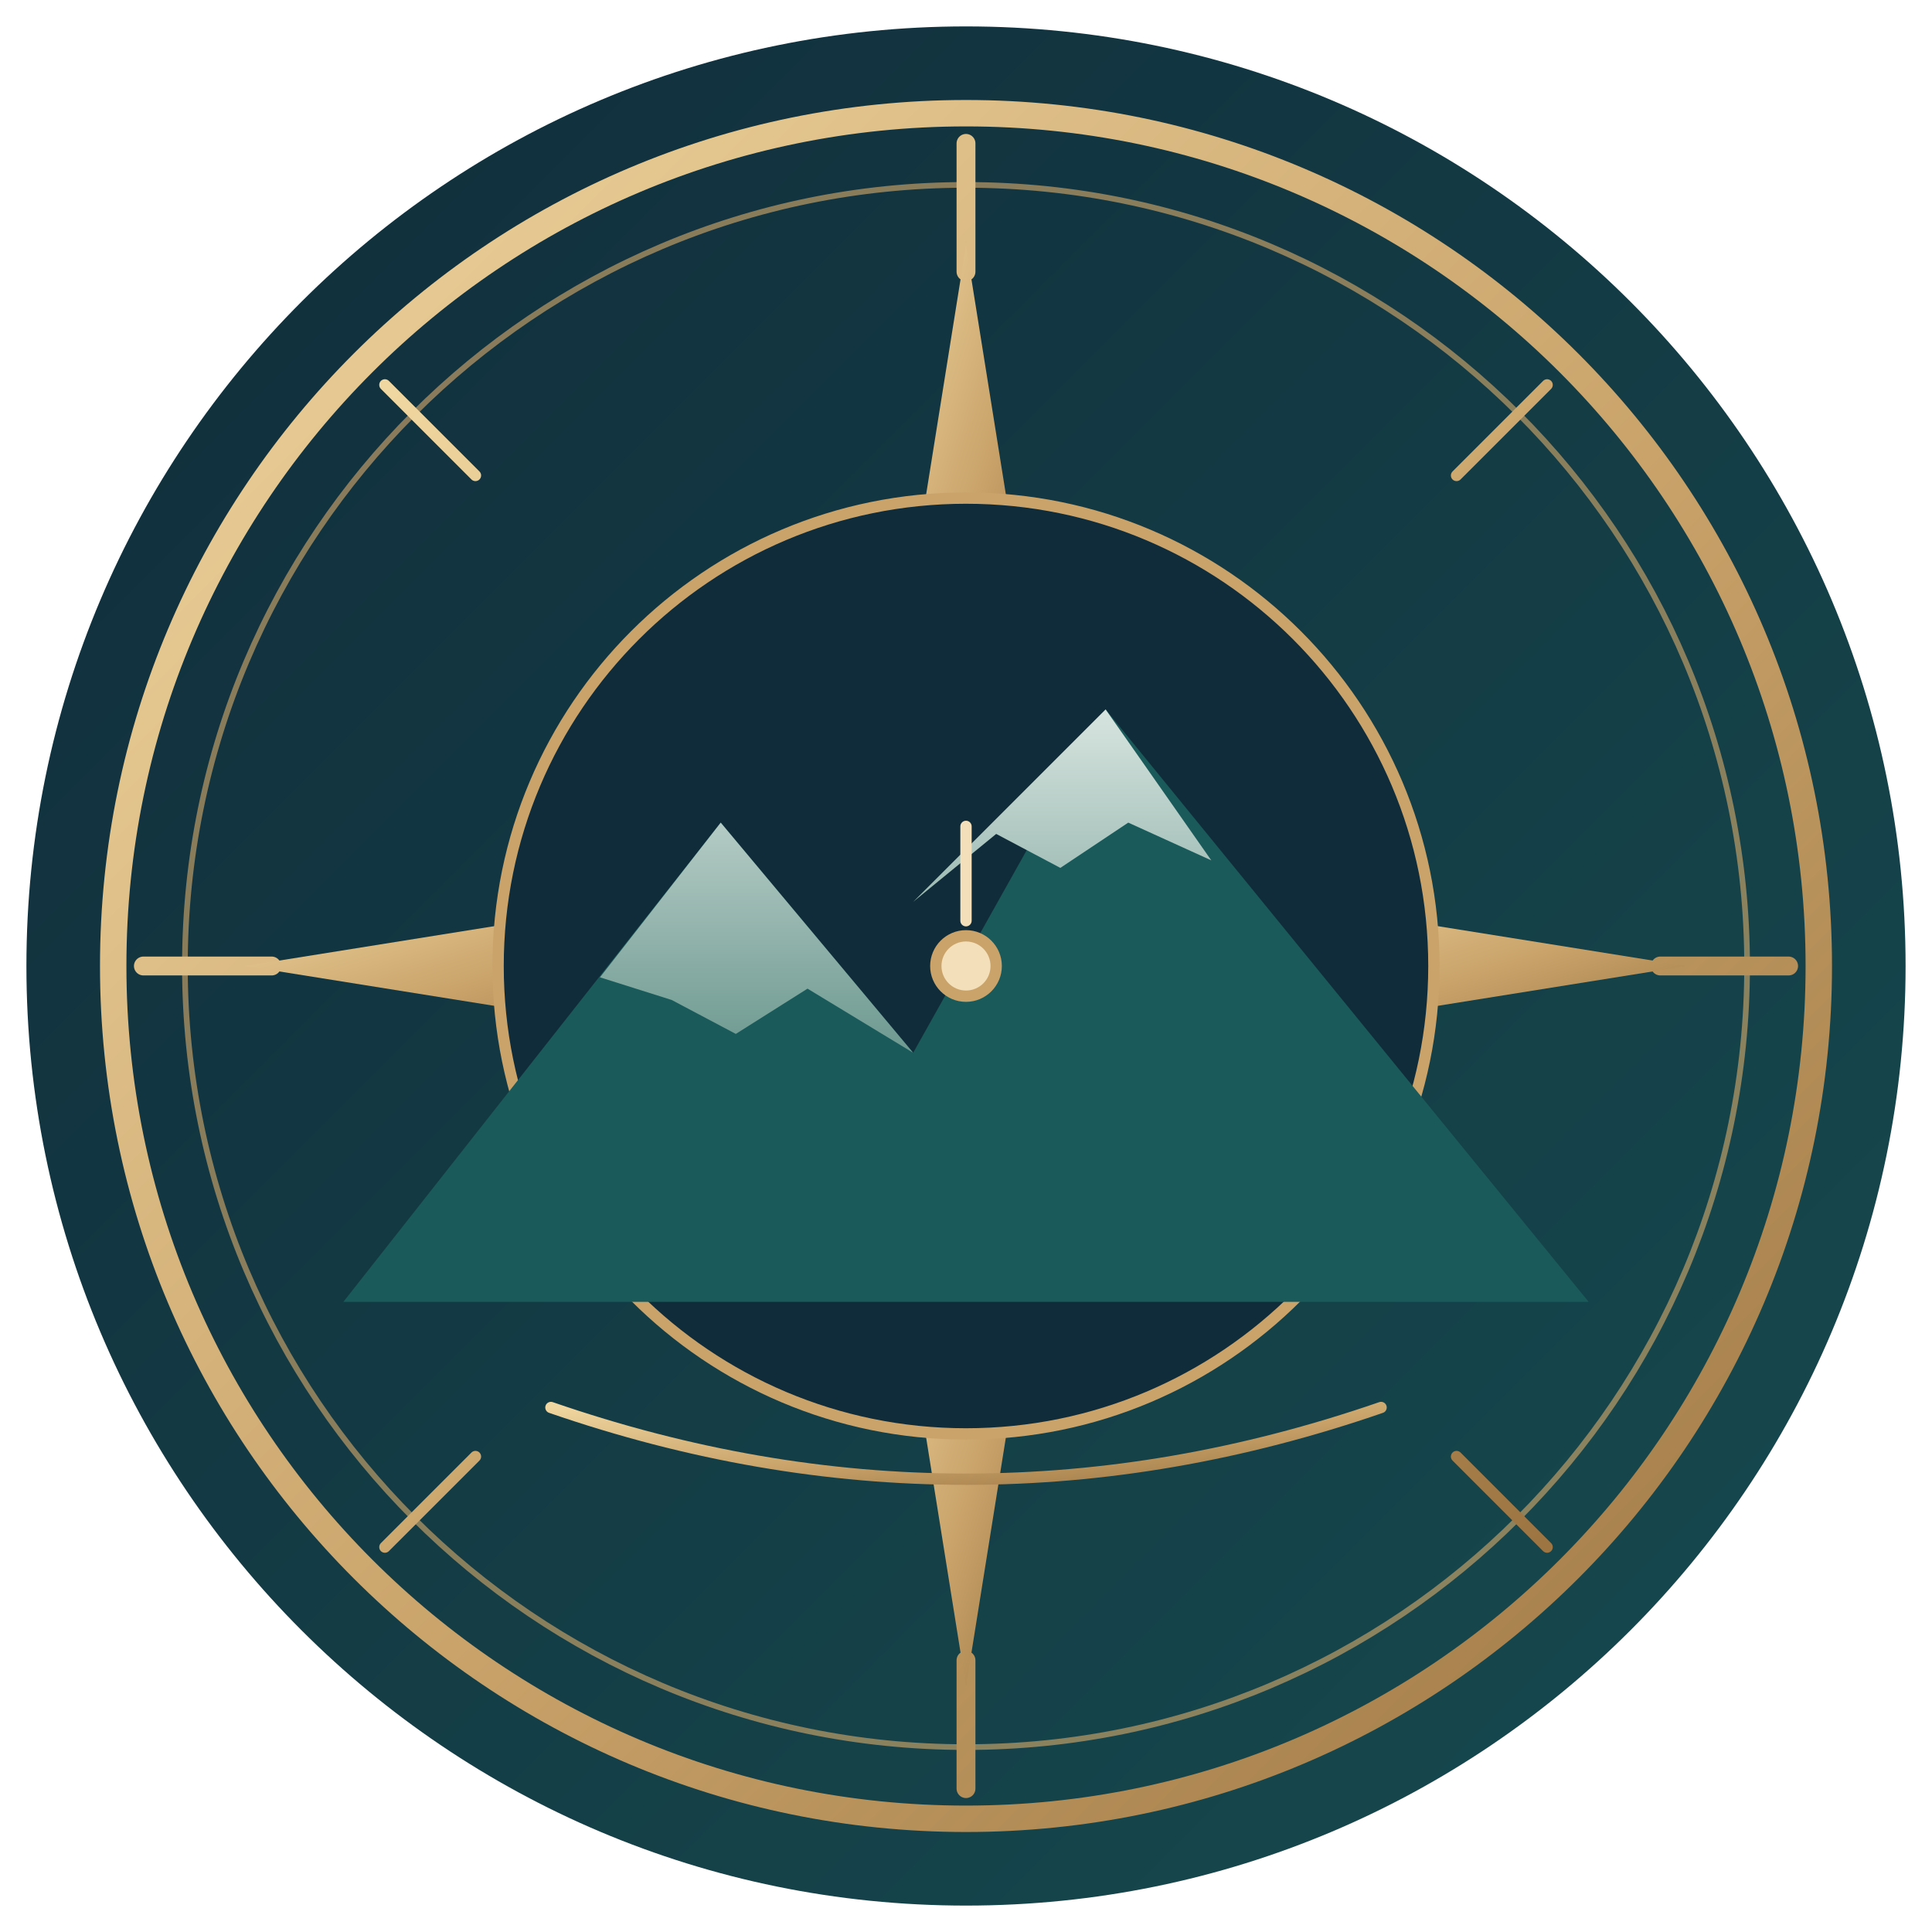
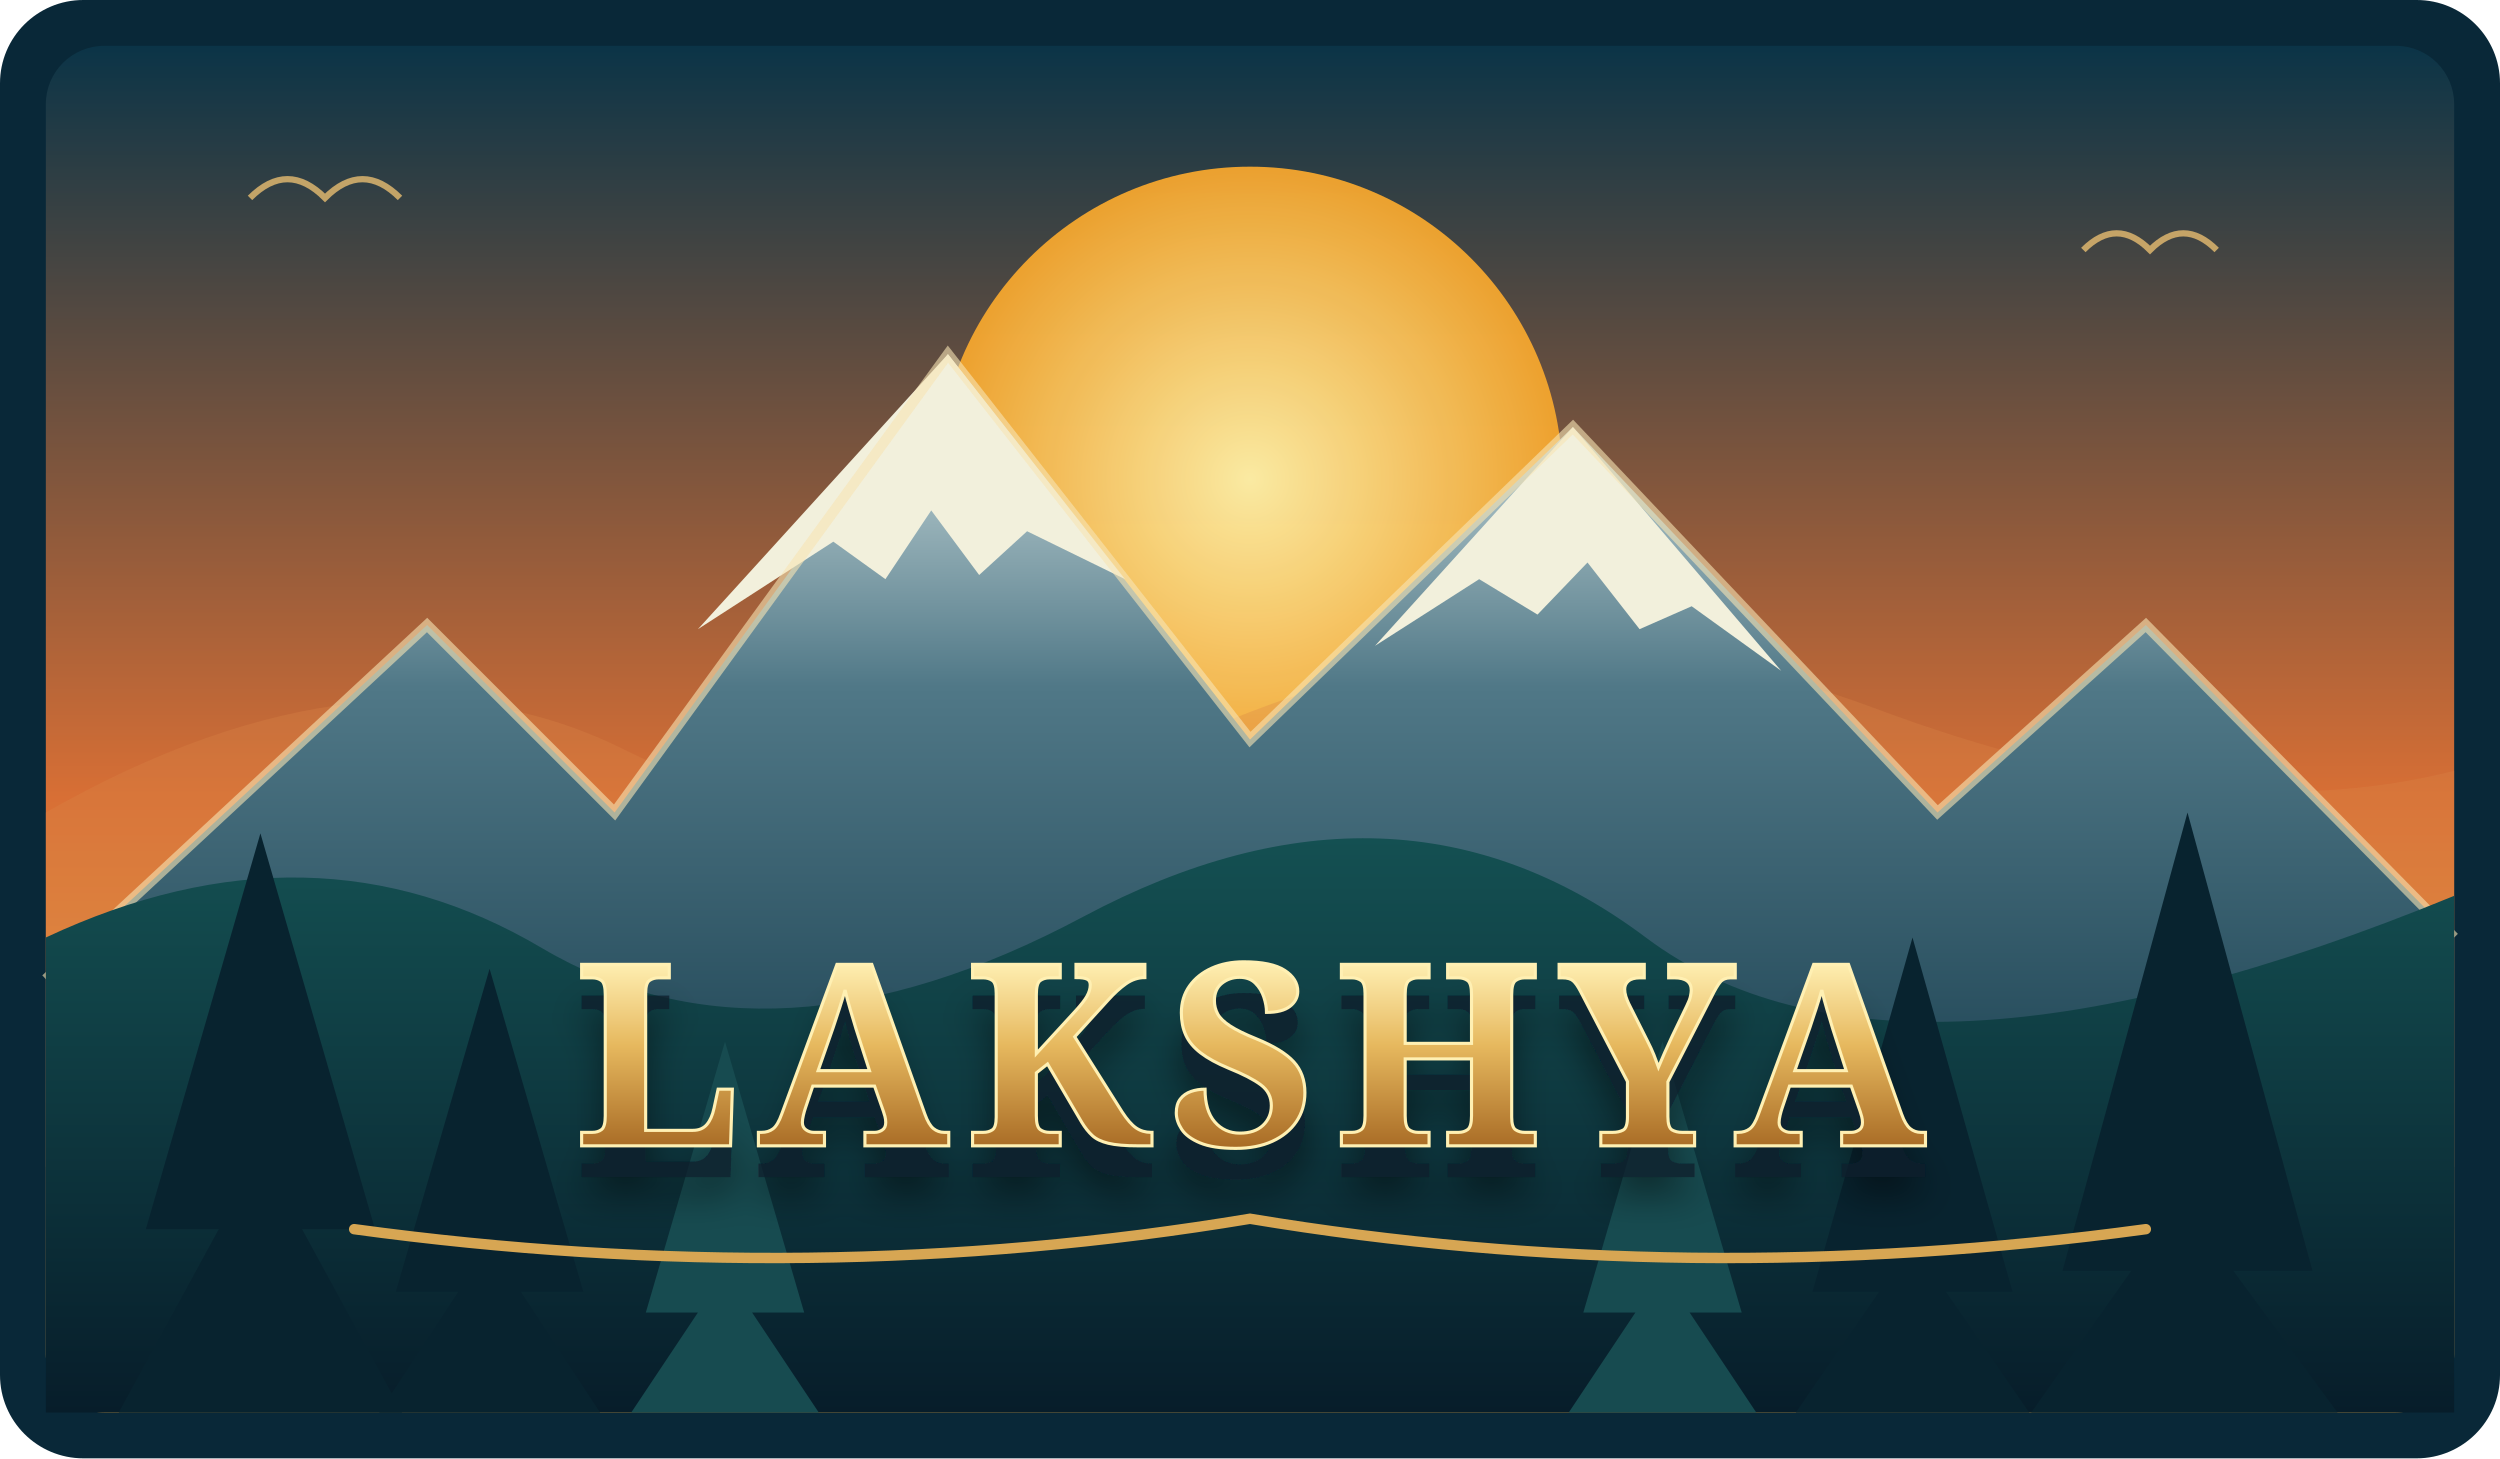
- <svg xmlns="http://www.w3.org/2000/svg" viewBox="0 0 512 512" role="img" aria-labelledby="title desc">
+ <svg xmlns="http://www.w3.org/2000/svg" viewBox="0 0 1200 700" role="img" aria-labelledby="title desc">
  <defs>
-     <linearGradient id="bg" x1="0" y1="0" x2="1" y2="1">
-       <stop stop-color="#102c3a" />
-       <stop offset="1" stop-color="#174b50" />
+     <linearGradient id="sky" x2="0" y2="1">
+       <stop stop-color="#0b3447" />
+       <stop offset=".55" stop-color="#d86f35" />
+       <stop offset="1" stop-color="#f7b94d" />
    </linearGradient>
-     <linearGradient id="gold" x1="0" y1="0" x2="1" y2="1">
-       <stop stop-color="#f0d6a0" />
-       <stop offset=".55" stop-color="#c9a36a" />
-       <stop offset="1" stop-color="#9c7542" />
+     <radialGradient id="sun">
+       <stop stop-color="#fff0a6" />
+       <stop offset="1" stop-color="#f3a52e" />
+     </radialGradient>
+     <linearGradient id="mount" x2="0" y2="1">
+       <stop stop-color="#dce9e8" />
+       <stop offset=".38" stop-color="#507887" />
+       <stop offset="1" stop-color="#123747" />
    </linearGradient>
-     <linearGradient id="peak" x1="0" y1="0" x2="0" y2="1">
-       <stop stop-color="#d7e4df" />
-       <stop offset="1" stop-color="#6d9990" />
+     <linearGradient id="gold" x2="0" y2="1">
+       <stop stop-color="#fff0b3" />
+       <stop offset=".45" stop-color="#e6b85e" />
+       <stop offset="1" stop-color="#a86b25" />
    </linearGradient>
+     <linearGradient id="forest" x2="0" y2="1">
+       <stop stop-color="#145052" />
+       <stop offset="1" stop-color="#071d2a" />
+     </linearGradient>
+     <filter id="shadow" x="-20%" y="-20%" width="140%" height="150%">
+       <feGaussianBlur in="SourceAlpha" stdDeviation="9" />
+       <feOffset dy="8" />
+       <feComponentTransfer>
+         <feFuncA type="linear" slope=".65" />
+       </feComponentTransfer>
+       <feMerge>
+         <feMergeNode />
+         <feMergeNode in="SourceGraphic" />
+       </feMerge>
+     </filter>
  </defs>
-   <circle cx="256" cy="256" r="249" fill="url(#bg)" />
-   <circle cx="256" cy="256" r="226" fill="none" stroke="url(#gold)" stroke-width="7" />
-   <circle cx="256" cy="256" r="207" fill="none" stroke="#c9a36a" stroke-width="1.5" opacity=".65" />
-   <g stroke="url(#gold)" stroke-width="5" stroke-linecap="round">
-     <path d="M256 38v34M256 440v34M38 256h34M440 256h34" />
-     <path d="m102 102 24 24m260 260 24 24M410 102l-24 24M126 386l-24 24" stroke-width="3" />
+   <rect width="1200" height="700" rx="40" fill="#092838" />
+   <rect x="22" y="22" width="1156" height="656" rx="28" fill="url(#sky)" />
+   <circle cx="600" cy="230" r="150" fill="url(#sun)" opacity=".96" />
+   <path d="M22 390 Q180 300 300 360 T580 350 T900 340 T1178 370 V560 H22Z" fill="#d98546" opacity=".32" />
+   <path d="M22 470 L205 300 295 390 455 170 600 355 755 205 930 390 1030 300 1178 450 V590 H22Z" fill="url(#mount)" />
+   <path d="M335 302 L455 170 540 278 493 255 470 276 447 245 425 278 400 260Z M660 310 L755 205 855 322 812 291 787 302 762 270 738 295 710 278Z" fill="#f2f0dc" />
+   <path d="M22 470 L205 300 295 390 455 170 600 355 755 205 930 390 1030 300 1178 450" fill="none" stroke="#f7e4b4" stroke-width="5" opacity=".6" />
+   <path d="M22 450 Q150 390 260 455 T520 440 T790 450 T1178 430 V678 H22Z" fill="url(#forest)" />
+   <g fill="#08232f">
+     <path d="M70 590l55-190 55 190h-35l48 88H57l48-88z" />
+     <path d="M990 610l60-220 60 220h-38l50 68H975l48-68z" />
+     <path d="M190 620l45-155 45 155h-30l38 58h-106l38-58z" />
+     <path d="M870 620l48-170 48 170h-32l40 58H862l40-58z" />
  </g>
-   <g fill="url(#gold)">
-     <path d="m256 65 20 125-20-18-20 18z" />
-     <path d="m256 447-20-125 20 18 20-18z" />
-     <path d="m65 256 125-20-18 20 18 20z" />
-     <path d="m447 256-125 20 18-20-18-20z" />
+   <g fill="#174b50">
+     <path d="M310 630l38-130 38 130h-25l32 48h-90l32-48z" />
+     <path d="M760 630l38-130 38 130h-25l32 48h-90l32-48z" />
  </g>
-   <circle cx="256" cy="256" r="124" fill="#102c3a" stroke="#c9a36a" stroke-width="3" />
-   <path d="m91 345 100-127 51 61 51-91 128 157H91Z" fill="#1b5a5b" />
-   <path d="m159 259 32-41 51 61-28-17-19 12-17-9zm83-20 51-51 28 40-22-10-18 12-17-9z" fill="url(#peak)" />
-   <path d="M91 345h330" stroke="url(#gold)" stroke-width="5" stroke-linecap="round" />
-   <path d="M146 373q110 38 220 0" fill="none" stroke="url(#gold)" stroke-width="3" stroke-linecap="round" />
-   <circle cx="256" cy="256" r="8" fill="#f3dfb9" stroke="#c9a36a" stroke-width="3" />
-   <path d="M256 244v-25" stroke="#f3dfb9" stroke-width="3" stroke-linecap="round" />
+   <g fill="none" stroke="#e7bd70" stroke-width="3" opacity=".8">
+     <path d="M120 95q18-18 36 0q18-18 36 0" />
+     <path d="M1000 120q16-16 32 0q16-16 32 0" />
+   </g>
+   <text x="600" y="565" text-anchor="middle" font-family="Georgia,serif" font-size="122" font-weight="bold" letter-spacing="8" fill="#071e2a" opacity=".75" filter="url(#shadow)">LAKSHYA</text>
+   <text x="600" y="550" text-anchor="middle" font-family="Georgia,serif" font-size="122" font-weight="bold" letter-spacing="8" fill="url(#gold)" stroke="#fff0b3" stroke-width="1.5">LAKSHYA</text>
+   <path d="M170 590 Q390 620 600 585 Q810 620 1030 590" fill="none" stroke="#d7a653" stroke-width="5" stroke-linecap="round" />
</svg>
